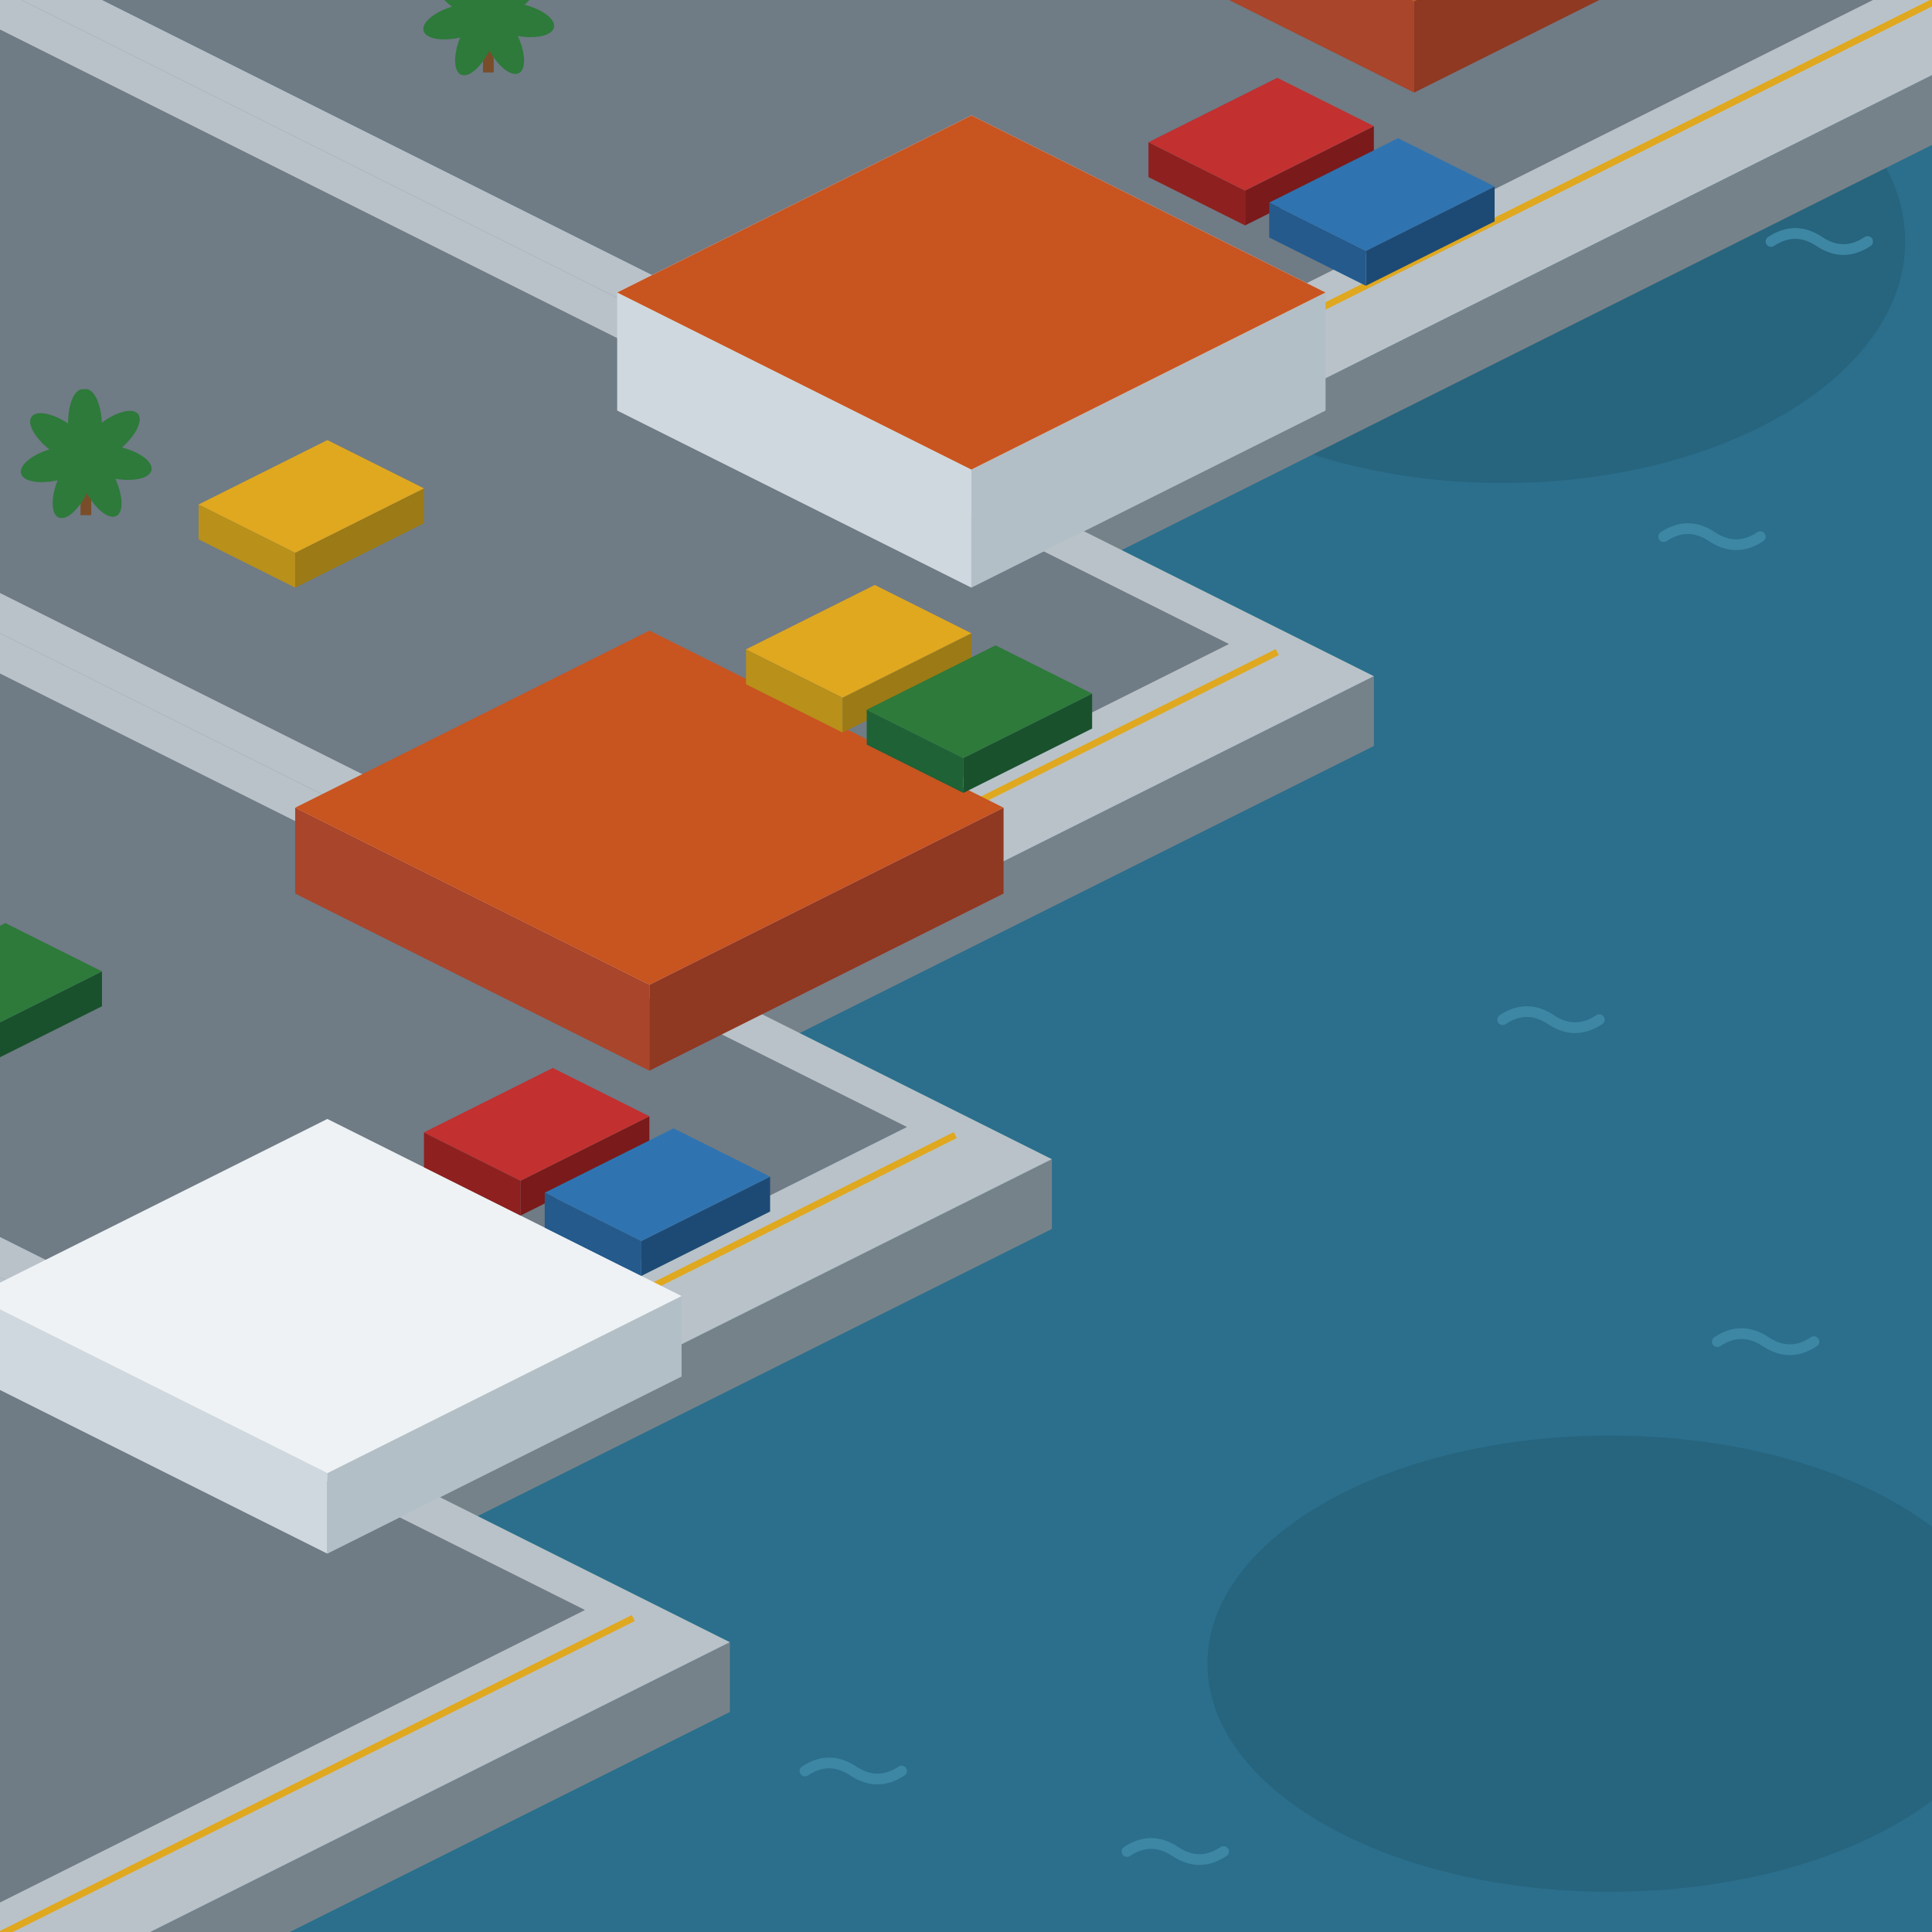
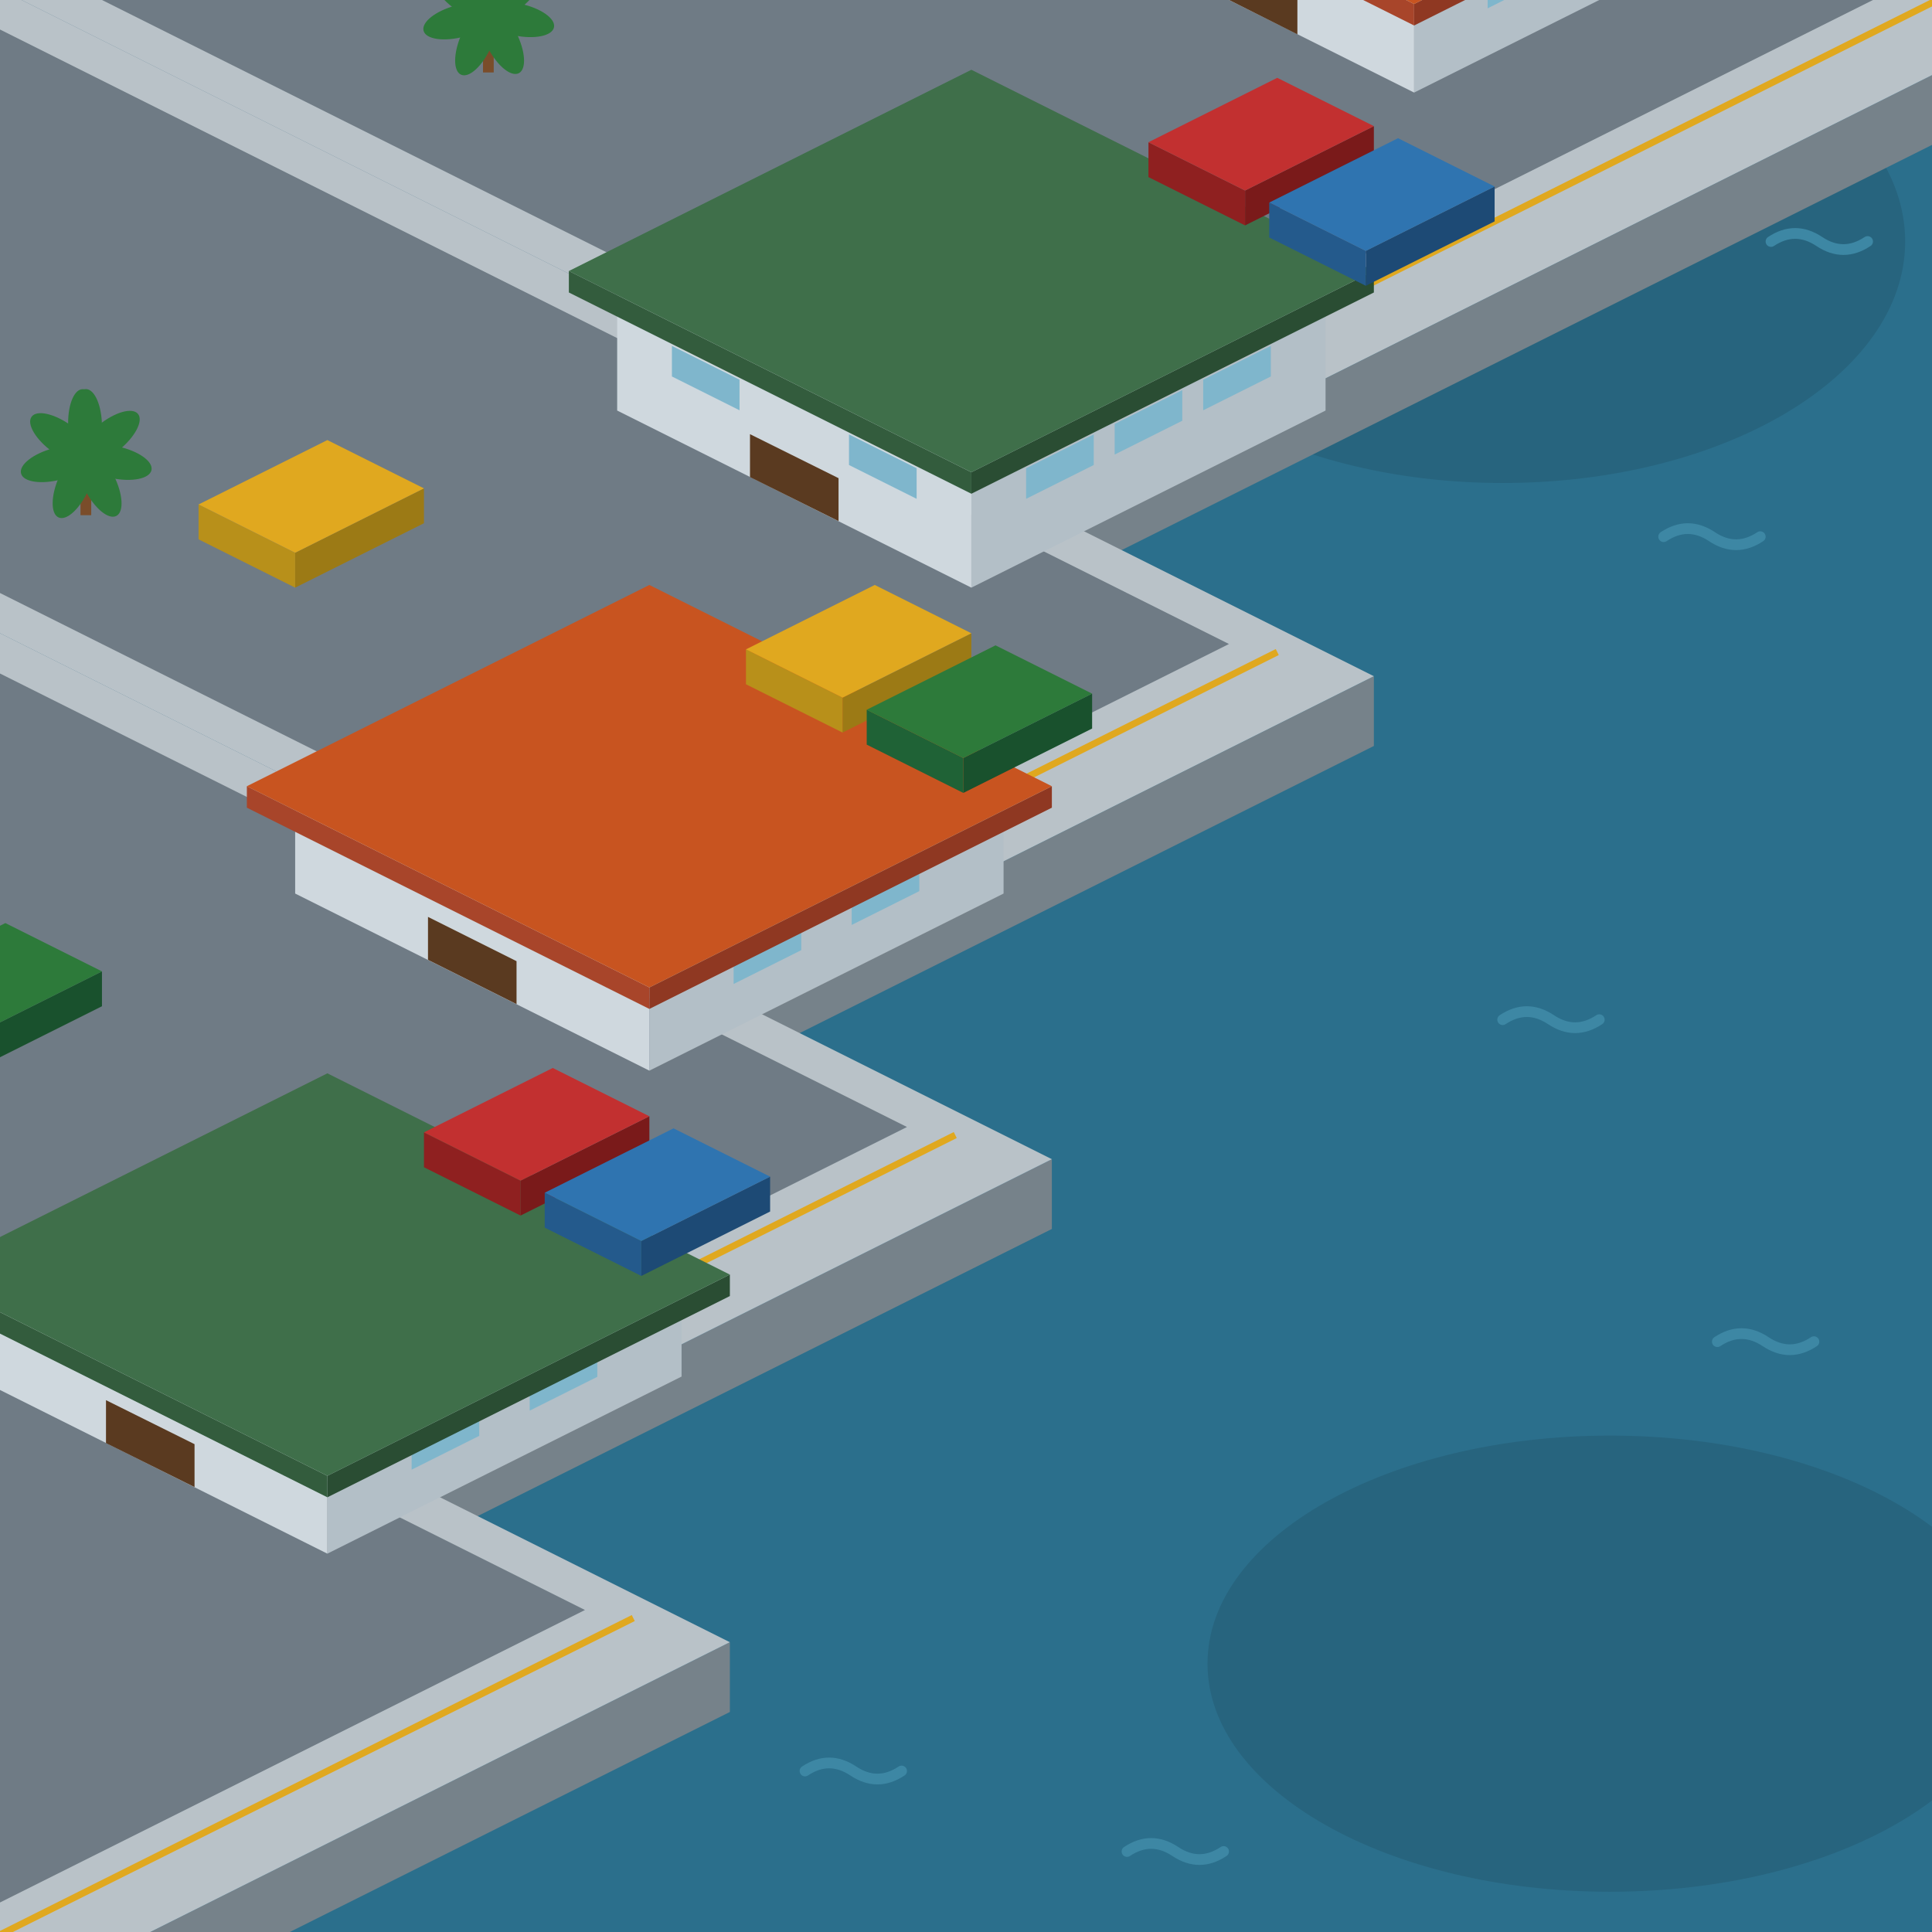
<svg xmlns="http://www.w3.org/2000/svg" width="720" height="720" viewBox="0 0 720 720">
  <rect width="720" height="720" fill="#2b6f8c" />
  <ellipse cx="560" cy="90" rx="150" ry="90" fill="#27647e" />
  <ellipse cx="120" cy="430" rx="140" ry="90" fill="#27647e" />
  <ellipse cx="600" cy="620" rx="150" ry="85" fill="#27647e" />
  <g fill="none" stroke="#3d87a4" stroke-width="4" stroke-linecap="round">
    <path d="M500 60 q9-6 18 0 q9 6 18 0" />
    <path d="M620 200 q9-6 18 0 q9 6 18 0" />
    <path d="M80 300 q9-6 18 0 q9 6 18 0" />
    <path d="M560 380 q9-6 18 0 q9 6 18 0" />
    <path d="M60 560 q9-6 18 0 q9 6 18 0" />
    <path d="M300 660 q9-6 18 0 q9 6 18 0" />
    <path d="M640 500 q9-6 18 0 q9 6 18 0" />
    <path d="M180 120 q9-6 18 0 q9 6 18 0" />
    <path d="M420 690 q9-6 18 0 q9 6 18 0" />
    <path d="M660 90 q9-6 18 0 q9 6 18 0" />
  </g>
  <polygon points="812.0,-18.0 392.0,192.0 392.0,218.0 812.0,8.0" fill="#76828a" />
  <polygon points="-28.0,-18.0 392.0,192.0 392.0,218.0 -28.0,8.0" fill="#8e9aa2" />
  <polygon points="392.0,-228.0 812.0,-18.0 392.0,192.0 -28.0,-18.0" fill="#b9c2c8" />
  <polygon points="377.0,-220.5 758.0,-30.0 368.0,165.0 -13.0,-25.5" fill="#6f7b85" />
  <path d="M776.0,-27.0 L374.0,174.0" stroke="#e0a81f" stroke-width="2.5" fill="none" />
  <polygon points="512.0,252.0 272.0,372.0 272.0,398.0 512.0,278.0" fill="#76828a" />
  <polygon points="-268.0,102.0 272.0,372.0 272.0,398.0 -268.0,128.0" fill="#8e9aa2" />
  <polygon points="-28.0,-18.0 512.0,252.0 272.0,372.0 -268.0,102.0" fill="#b9c2c8" />
  <polygon points="-43.0,-10.5 458.0,240.0 248.0,345.0 -253.0,94.5" fill="#6f7b85" />
  <path d="M476.0,243.0 L254.0,354.0" stroke="#e0a81f" stroke-width="2.5" fill="none" />
  <polygon points="392.0,432.0 152.0,552.0 152.0,578.0 392.0,458.0" fill="#76828a" />
  <polygon points="-508.0,222.0 152.0,552.0 152.0,578.0 -508.0,248.0" fill="#8e9aa2" />
  <polygon points="-268.0,102.0 392.0,432.0 152.0,552.0 -508.0,222.0" fill="#b9c2c8" />
  <polygon points="-283.0,109.5 338.0,420.0 128.0,525.0 -493.0,214.5" fill="#6f7b85" />
  <path d="M356.0,423.0 L134.0,534.0" stroke="#e0a81f" stroke-width="2.5" fill="none" />
  <polygon points="272.0,612.0 -28.0,762.0 -28.0,788.0 272.0,638.0" fill="#76828a" />
  <polygon points="-808.0,372.0 -28.0,762.0 -28.0,788.0 -808.0,398.0" fill="#8e9aa2" />
  <polygon points="-508.0,222.0 272.0,612.0 -28.0,762.0 -808.0,372.0" fill="#b9c2c8" />
  <polygon points="-523.0,229.5 218.0,600.0 -52.0,735.0 -793.0,364.5" fill="#6f7b85" />
  <path d="M236.0,603.0 L-46.0,744.0" stroke="#e0a81f" stroke-width="2.5" fill="none" />
-   <polygon points="647.0,-59.5 527.0,0.5 527.0,34.5 647.0,-25.5" fill="#8f3822" />
-   <polygon points="407.0,-59.5 527.0,0.5 527.0,34.5 407.0,-25.5" fill="#a8452a" />
-   <polygon points="527.0,-119.5 647.0,-59.5 527.0,0.5 407.0,-59.5" fill="#c85420" />
+   <polygon points="647.0,-59.5 527.0,0.5 527.0,34.5 647.0,-25.5" fill="#b3bfc7" />
+   <polygon points="407.0,-59.5 527.0,0.5 527.0,34.5 407.0,-25.5" fill="#cfd8de" />
+   <polygon points="527.0,-119.5 647.0,-59.5 527.0,0.5 407.0,-59.5" fill="#eef2f5" />
+   <polygon points="450.5,-19.8 483.5,-3.2 483.5,12.8 450.5,-3.8" fill="#5a3a20" />
+   <polygon points="619.6,-38.3 594.4,-25.7 594.4,-16.9 619.6,-29.5" fill="#7fb6cc" />
+   <polygon points="579.6,-18.3 554.4,-5.7 554.4,3.1 579.6,-9.5" fill="#7fb6cc" />
+   <polygon points="665.0,-67.5 527.0,1.5 527.0,9.5 665.0,-59.5" fill="#8f3822" />
+   <polygon points="389.0,-67.5 527.0,1.5 527.0,9.5 389.0,-59.5" fill="#a8452a" />
+   <polygon points="527.0,-136.5 665.0,-67.5 527.0,1.5 389.0,-67.5" fill="#c85420" />
  <polygon points="494.0,109.0 362.0,175.0 362.0,219.0 494.0,153.0" fill="#b3bfc7" />
  <polygon points="230.0,109.0 362.0,175.0 362.0,219.0 230.0,153.0" fill="#cfd8de" />
  <polygon points="362.0,43.0 494.0,109.0 362.0,175.0 230.0,109.0" fill="#eef2f5" />
-   <polygon points="362.0,43.0 494.0,109.0 362.0,175.0 230.0,109.0" fill="#c85420" />
-   <polygon points="374.0,301.0 242.0,367.0 242.0,399.0 374.0,333.0" fill="#8f3822" />
-   <polygon points="110.0,301.0 242.0,367.0 242.0,399.0 110.0,333.0" fill="#a8452a" />
-   <polygon points="242.0,235.0 374.0,301.0 242.0,367.0 110.0,301.0" fill="#c85420" />
+   <polygon points="279.5,161.8 312.5,178.2 312.5,194.2 279.5,177.8" fill="#5a3a20" />
+   <polygon points="473.6,128.9 448.4,141.5 448.4,152.9 473.6,140.3" fill="#7fb6cc" />
+   <polygon points="440.6,145.4 415.4,158.0 415.4,169.4 440.6,156.8" fill="#7fb6cc" />
+   <polygon points="407.6,161.9 382.4,174.5 382.4,185.9 407.6,173.3" fill="#7fb6cc" />
+   <polygon points="250.4,128.9 275.6,141.5 275.6,152.9 250.4,140.3" fill="#7fb6cc" />
+   <polygon points="316.4,161.9 341.6,174.5 341.6,185.9 316.4,173.3" fill="#7fb6cc" />
+   <polygon points="512.0,101.0 362.0,176.0 362.0,184.0 512.0,109.0" fill="#2a4d33" />
+   <polygon points="212.0,101.0 362.0,176.0 362.0,184.0 212.0,109.0" fill="#335c3d" />
+   <polygon points="362.0,26.0 512.0,101.0 362.0,176.0 212.0,101.0" fill="#3f6f4a" />
+   <polygon points="374.0,301.0 242.0,367.0 242.0,399.0 374.0,333.0" fill="#b3bfc7" />
+   <polygon points="110.0,301.0 242.0,367.0 242.0,399.0 110.0,333.0" fill="#cfd8de" />
+   <polygon points="242.0,235.0 374.0,301.0 242.0,367.0 110.0,301.0" fill="#eef2f5" />
+   <polygon points="159.5,341.7 192.5,358.2 192.5,374.2 159.5,357.7" fill="#5a3a20" />
+   <polygon points="342.6,323.7 317.4,336.3 317.4,344.7 342.6,332.1" fill="#7fb6cc" />
+   <polygon points="298.6,345.7 273.4,358.3 273.4,366.7 298.6,354.1" fill="#7fb6cc" />
+   <polygon points="392.0,293.0 242.0,368.0 242.0,376.0 392.0,301.0" fill="#8f3822" />
+   <polygon points="92.0,293.0 242.0,368.0 242.0,376.0 92.0,301.0" fill="#a8452a" />
+   <polygon points="242.0,218.0 392.0,293.0 242.0,368.0 92.0,293.0" fill="#c85420" />
  <polygon points="254.0,483.0 122.0,549.0 122.0,579.0 254.0,513.0" fill="#b3bfc7" />
  <polygon points="-10.0,483.0 122.0,549.0 122.0,579.0 -10.0,513.0" fill="#cfd8de" />
  <polygon points="122.0,417.0 254.0,483.0 122.0,549.0 -10.0,483.0" fill="#eef2f5" />
+   <polygon points="39.5,521.8 72.5,538.2 72.5,554.2 39.5,537.8" fill="#5a3a20" />
+   <polygon points="222.6,505.3 197.4,517.9 197.4,525.7 222.6,513.1" fill="#7fb6cc" />
+   <polygon points="178.6,527.3 153.4,539.9 153.4,547.7 178.6,535.1" fill="#7fb6cc" />
+   <polygon points="272.0,475.0 122.0,550.0 122.0,558.0 272.0,483.0" fill="#2a4d33" />
+   <polygon points="-28.0,475.0 122.0,550.0 122.0,558.0 -28.0,483.0" fill="#335c3d" />
+   <polygon points="122.0,400.0 272.0,475.0 122.0,550.0 -28.0,475.0" fill="#3f6f4a" />
  <polygon points="512.0,47.0 464.0,71.0 464.0,84.0 512.0,60.0" fill="#7a1a1a" />
  <polygon points="428.0,53.0 464.0,71.0 464.0,84.0 428.0,66.0" fill="#8f2020" />
  <polygon points="476.0,29.0 512.0,47.0 464.0,71.0 428.0,53.0" fill="#c23030" />
  <polygon points="557.0,69.5 509.0,93.5 509.0,106.5 557.0,82.5" fill="#1d4a75" />
  <polygon points="473.0,75.5 509.0,93.5 509.0,106.5 473.0,88.5" fill="#245a8c" />
  <polygon points="521.0,51.5 557.0,69.5 509.0,93.5 473.0,75.5" fill="#2f74b0" />
  <polygon points="362.0,236.0 314.0,260.0 314.0,273.0 362.0,249.0" fill="#9c7a15" />
  <polygon points="278.0,242.0 314.0,260.0 314.0,273.0 278.0,255.0" fill="#b8901a" />
  <polygon points="326.0,218.0 362.0,236.0 314.0,260.0 278.0,242.0" fill="#e0a81f" />
  <polygon points="407.0,258.5 359.0,282.5 359.0,295.5 407.0,271.5" fill="#19512d" />
  <polygon points="323.0,264.5 359.0,282.5 359.0,295.5 323.0,277.5" fill="#1f6236" />
  <polygon points="371.0,240.5 407.0,258.5 359.0,282.5 323.0,264.5" fill="#2d7a3a" />
  <polygon points="242.0,416.0 194.0,440.0 194.0,453.0 242.0,429.0" fill="#7a1a1a" />
  <polygon points="158.0,422.0 194.0,440.0 194.0,453.0 158.0,435.0" fill="#8f2020" />
  <polygon points="206.0,398.0 242.0,416.0 194.0,440.0 158.0,422.0" fill="#c23030" />
  <polygon points="287.0,438.5 239.0,462.5 239.0,475.5 287.0,451.5" fill="#1d4a75" />
  <polygon points="203.0,444.5 239.0,462.5 239.0,475.5 203.0,457.5" fill="#245a8c" />
  <polygon points="251.0,420.5 287.0,438.5 239.0,462.5 203.0,444.5" fill="#2f74b0" />
  <polygon points="158.0,182.0 110.0,206.0 110.0,219.0 158.0,195.0" fill="#9c7a15" />
  <polygon points="74.0,188.0 110.0,206.0 110.0,219.0 74.0,201.0" fill="#b8901a" />
  <polygon points="122.0,164.0 158.0,182.0 110.0,206.0 74.0,188.0" fill="#e0a81f" />
  <polygon points="38.0,362.0 -10.0,386.0 -10.0,399.0 38.0,375.0" fill="#19512d" />
  <polygon points="-46.0,368.0 -10.0,386.0 -10.0,399.0 -46.0,381.0" fill="#1f6236" />
  <polygon points="2.0,344.0 38.0,362.0 -10.0,386.0 -46.0,368.0" fill="#2d7a3a" />
  <path d="M392.0,-108.0 l0,-22" stroke="#7a4d2a" stroke-width="4" />
  <g transform="translate(392.0,-130.0)">
    <ellipse rx="6" ry="14" cy="-11" fill="#2d7a3a" transform="rotate(0)" />
    <ellipse rx="6" ry="14" cy="-11" fill="#2d7a3a" transform="rotate(51)" />
    <ellipse rx="6" ry="14" cy="-11" fill="#2d7a3a" transform="rotate(102)" />
    <ellipse rx="6" ry="14" cy="-11" fill="#2d7a3a" transform="rotate(153)" />
    <ellipse rx="6" ry="14" cy="-11" fill="#2d7a3a" transform="rotate(204)" />
    <ellipse rx="6" ry="14" cy="-11" fill="#2d7a3a" transform="rotate(255)" />
    <ellipse rx="6" ry="14" cy="-11" fill="#2d7a3a" transform="rotate(306)" />
    <ellipse rx="6" ry="14" cy="-11" fill="#2d7a3a" transform="rotate(357)" />
  </g>
  <path d="M182.0,27.0 l0,-22" stroke="#7a4d2a" stroke-width="4" />
  <g transform="translate(182.0,5.0)">
    <ellipse rx="6" ry="14" cy="-11" fill="#2d7a3a" transform="rotate(0)" />
    <ellipse rx="6" ry="14" cy="-11" fill="#2d7a3a" transform="rotate(51)" />
    <ellipse rx="6" ry="14" cy="-11" fill="#2d7a3a" transform="rotate(102)" />
    <ellipse rx="6" ry="14" cy="-11" fill="#2d7a3a" transform="rotate(153)" />
    <ellipse rx="6" ry="14" cy="-11" fill="#2d7a3a" transform="rotate(204)" />
    <ellipse rx="6" ry="14" cy="-11" fill="#2d7a3a" transform="rotate(255)" />
    <ellipse rx="6" ry="14" cy="-11" fill="#2d7a3a" transform="rotate(306)" />
    <ellipse rx="6" ry="14" cy="-11" fill="#2d7a3a" transform="rotate(357)" />
  </g>
  <path d="M32.0,192.0 l0,-22" stroke="#7a4d2a" stroke-width="4" />
  <g transform="translate(32.0,170.0)">
    <ellipse rx="6" ry="14" cy="-11" fill="#2d7a3a" transform="rotate(0)" />
    <ellipse rx="6" ry="14" cy="-11" fill="#2d7a3a" transform="rotate(51)" />
    <ellipse rx="6" ry="14" cy="-11" fill="#2d7a3a" transform="rotate(102)" />
    <ellipse rx="6" ry="14" cy="-11" fill="#2d7a3a" transform="rotate(153)" />
    <ellipse rx="6" ry="14" cy="-11" fill="#2d7a3a" transform="rotate(204)" />
    <ellipse rx="6" ry="14" cy="-11" fill="#2d7a3a" transform="rotate(255)" />
    <ellipse rx="6" ry="14" cy="-11" fill="#2d7a3a" transform="rotate(306)" />
    <ellipse rx="6" ry="14" cy="-11" fill="#2d7a3a" transform="rotate(357)" />
  </g>
  <path d="M-118.0,357.0 l0,-22" stroke="#7a4d2a" stroke-width="4" />
  <g transform="translate(-118.0,335.0)">
    <ellipse rx="6" ry="14" cy="-11" fill="#2d7a3a" transform="rotate(0)" />
    <ellipse rx="6" ry="14" cy="-11" fill="#2d7a3a" transform="rotate(51)" />
    <ellipse rx="6" ry="14" cy="-11" fill="#2d7a3a" transform="rotate(102)" />
    <ellipse rx="6" ry="14" cy="-11" fill="#2d7a3a" transform="rotate(153)" />
    <ellipse rx="6" ry="14" cy="-11" fill="#2d7a3a" transform="rotate(204)" />
    <ellipse rx="6" ry="14" cy="-11" fill="#2d7a3a" transform="rotate(255)" />
    <ellipse rx="6" ry="14" cy="-11" fill="#2d7a3a" transform="rotate(306)" />
    <ellipse rx="6" ry="14" cy="-11" fill="#2d7a3a" transform="rotate(357)" />
  </g>
  <path d="M-208.0,522.0 l0,-22" stroke="#7a4d2a" stroke-width="4" />
  <g transform="translate(-208.0,500.0)">
    <ellipse rx="6" ry="14" cy="-11" fill="#2d7a3a" transform="rotate(0)" />
    <ellipse rx="6" ry="14" cy="-11" fill="#2d7a3a" transform="rotate(51)" />
    <ellipse rx="6" ry="14" cy="-11" fill="#2d7a3a" transform="rotate(102)" />
    <ellipse rx="6" ry="14" cy="-11" fill="#2d7a3a" transform="rotate(153)" />
    <ellipse rx="6" ry="14" cy="-11" fill="#2d7a3a" transform="rotate(204)" />
    <ellipse rx="6" ry="14" cy="-11" fill="#2d7a3a" transform="rotate(255)" />
    <ellipse rx="6" ry="14" cy="-11" fill="#2d7a3a" transform="rotate(306)" />
    <ellipse rx="6" ry="14" cy="-11" fill="#2d7a3a" transform="rotate(357)" />
  </g>
</svg>
